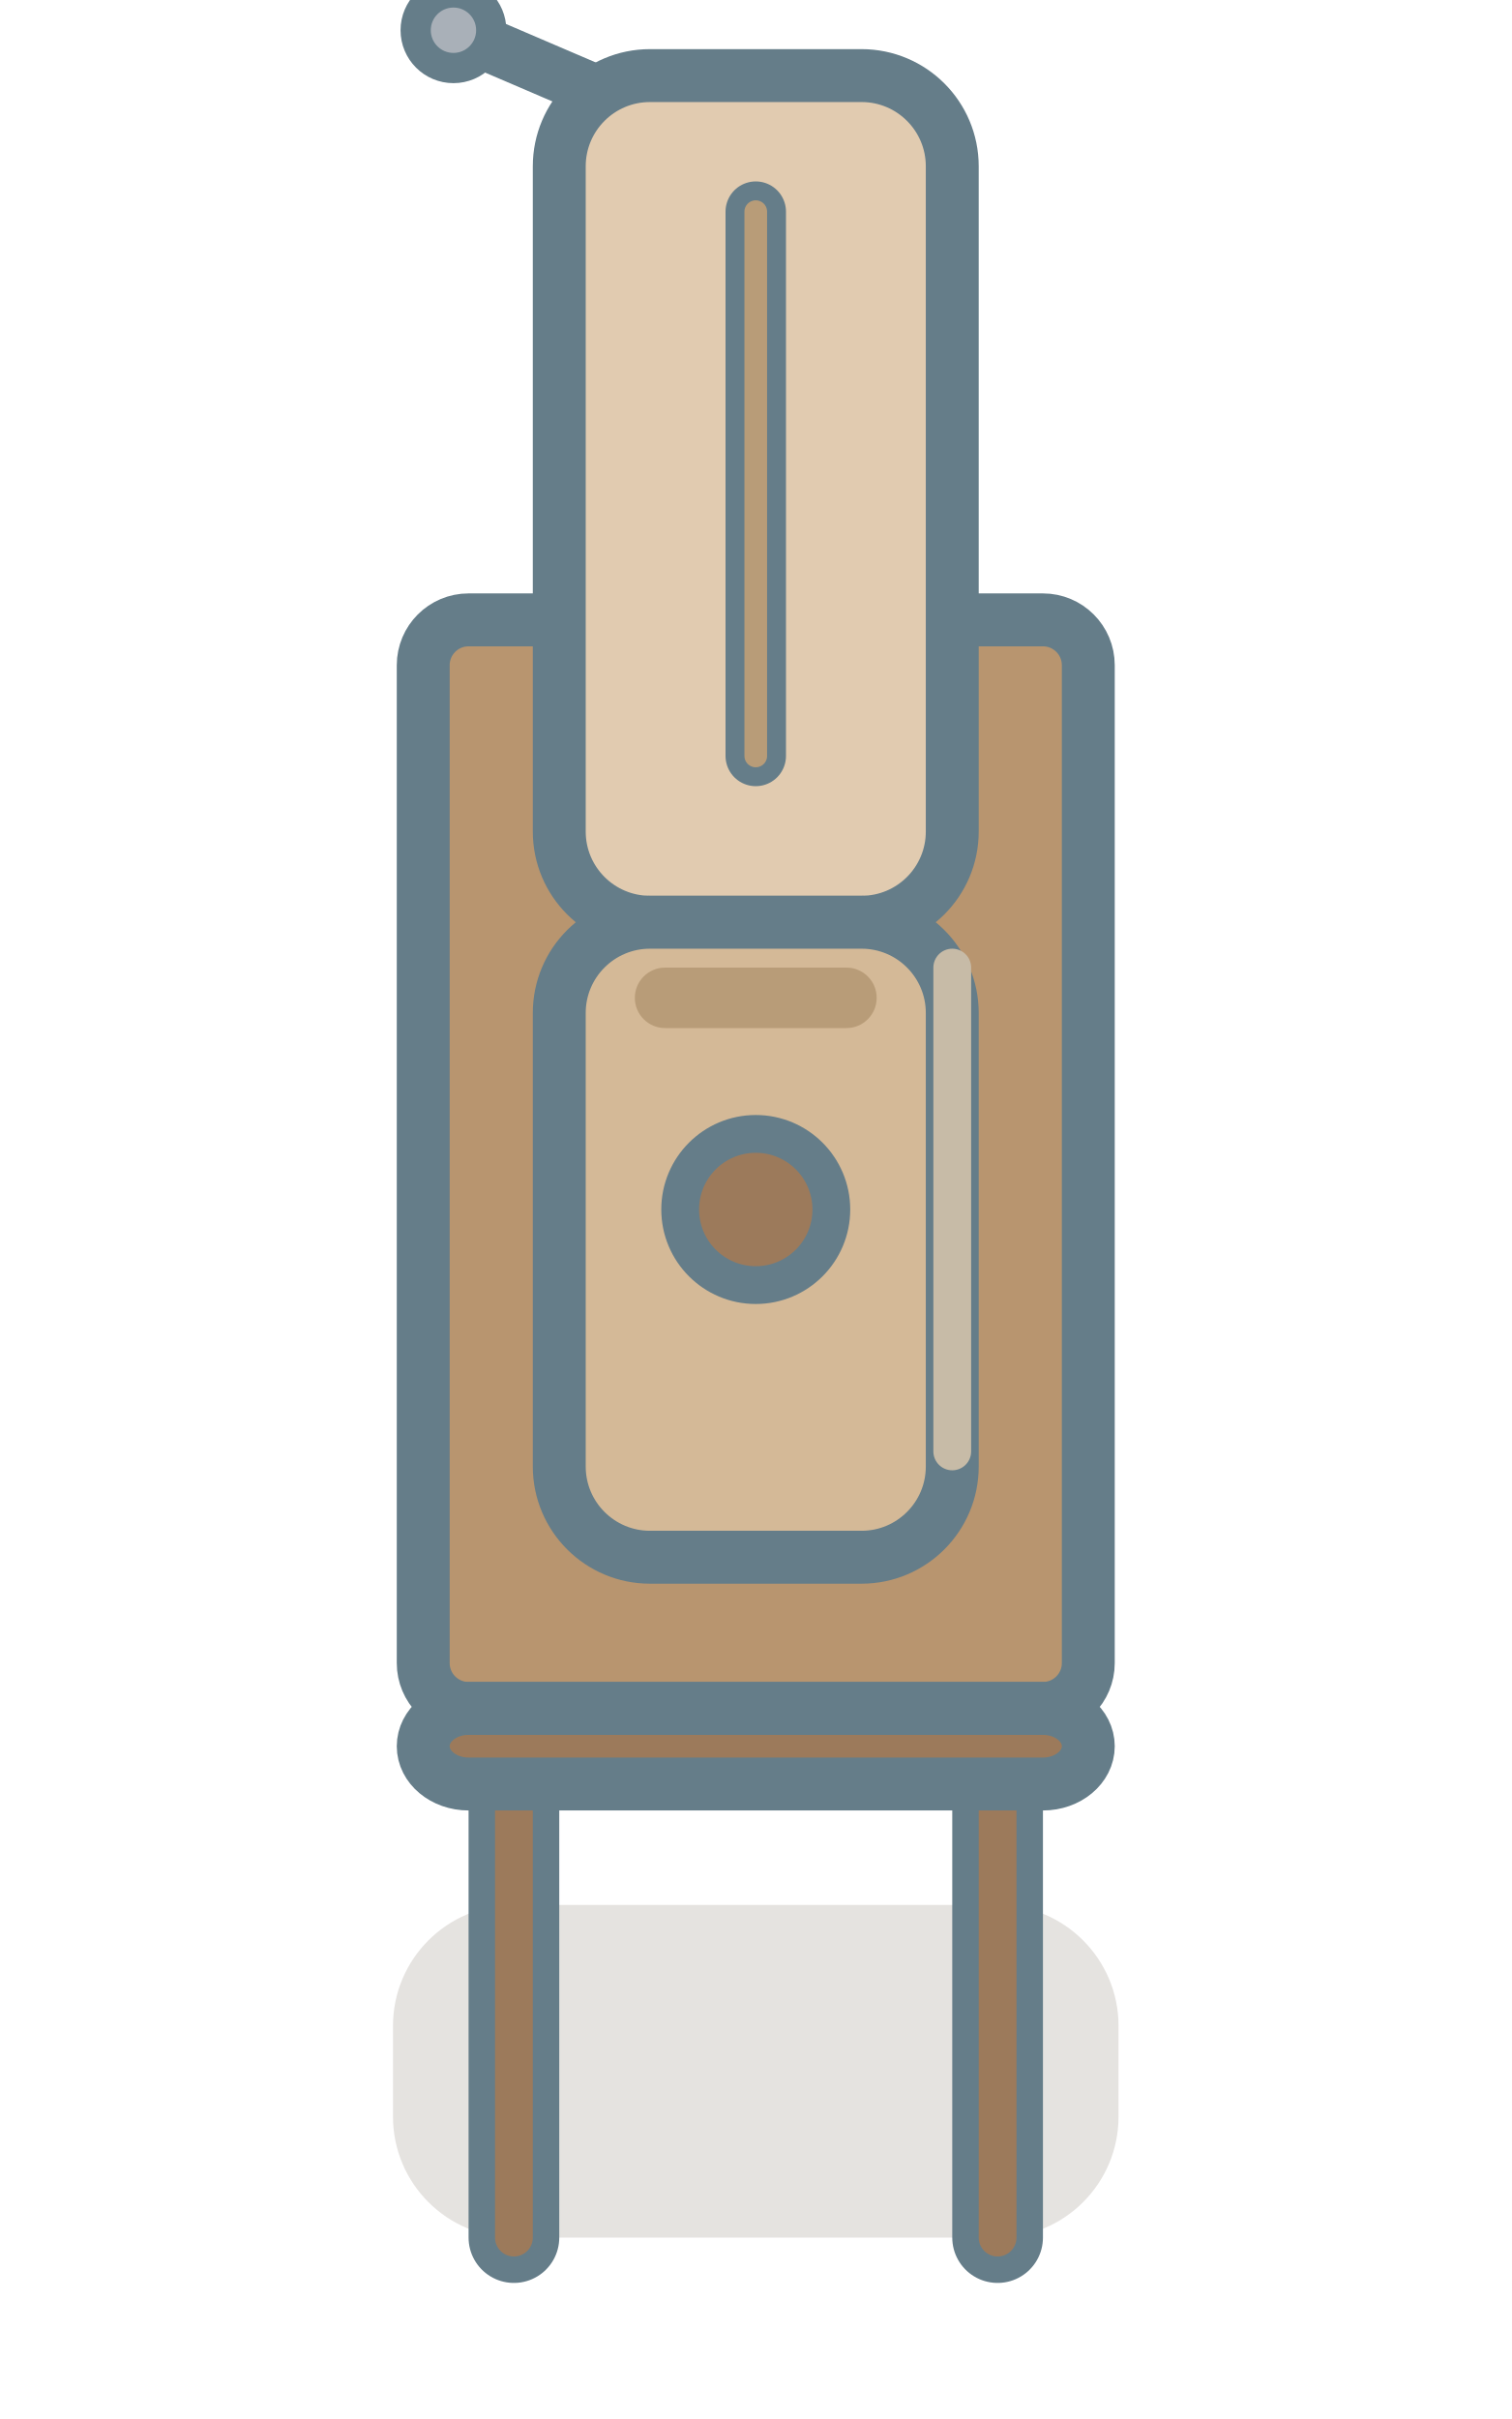
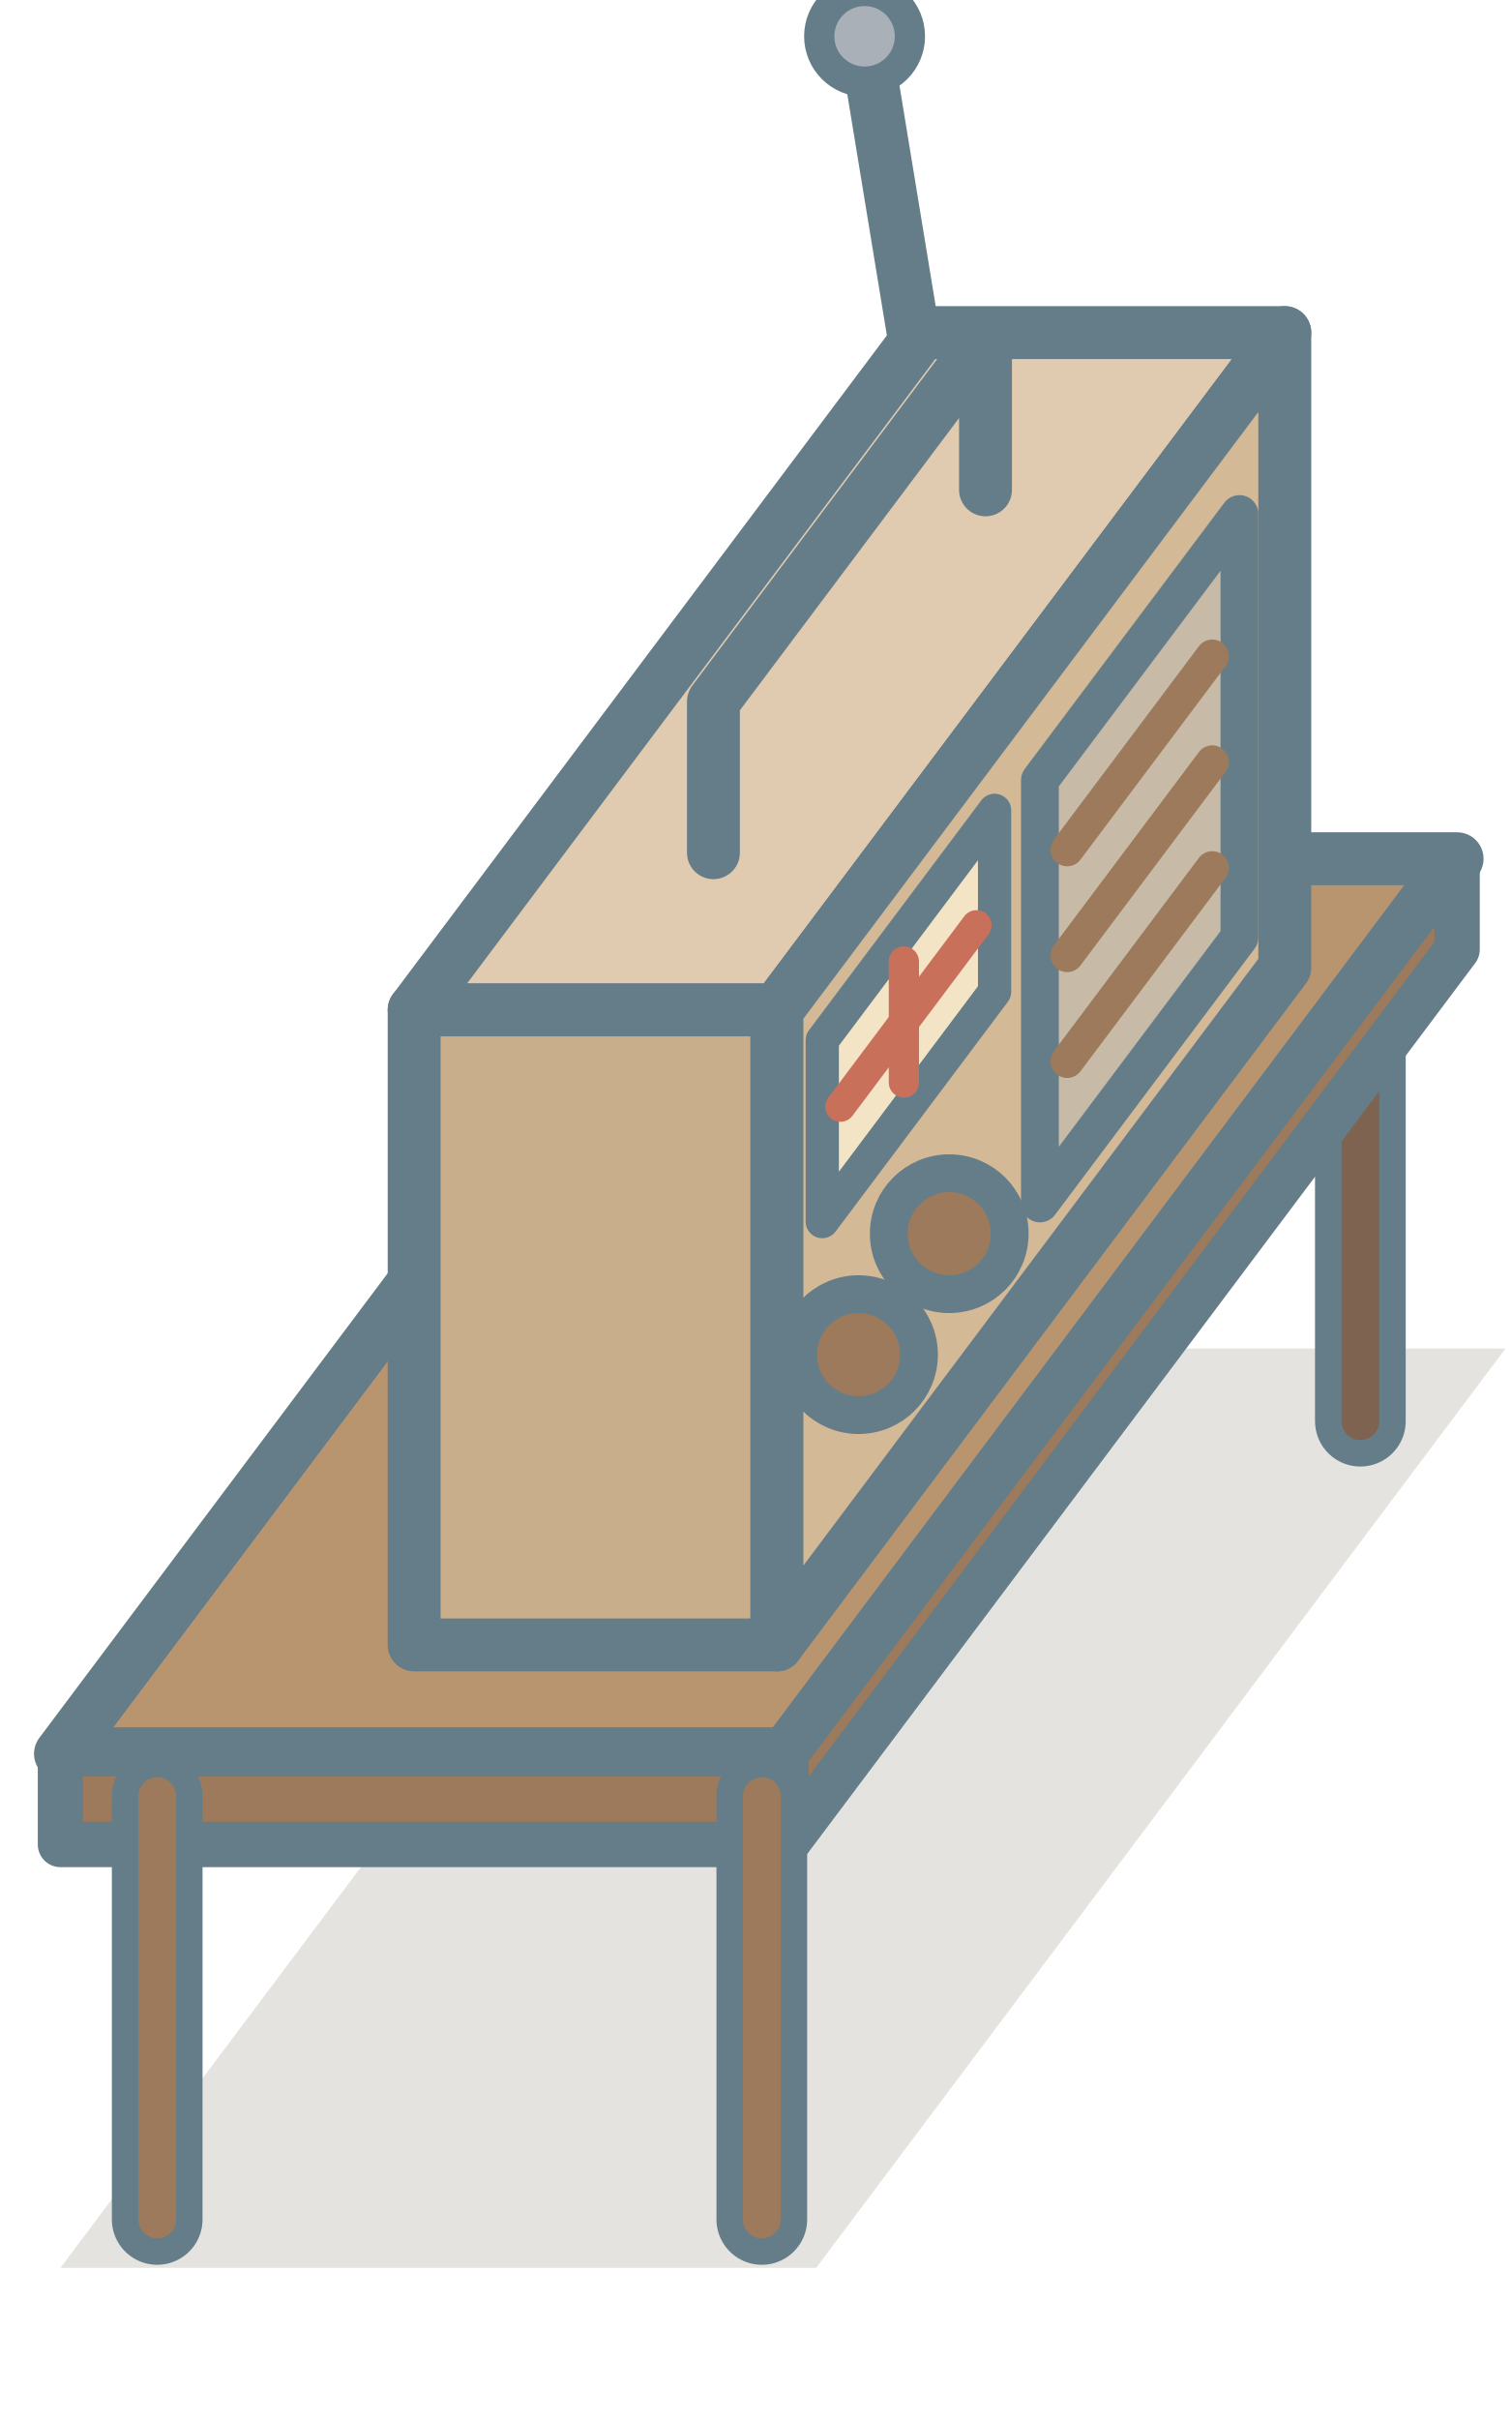
<svg xmlns="http://www.w3.org/2000/svg" viewBox="0 0 100 160">
  <g stroke-linejoin="round" stroke-linecap="round">
-     <rect x="26" y="126" width="48" height="22" rx="8" fill="#5a4a3a" opacity="0.16" />
-     <path d="M34 114L34 148" stroke="#657D89" stroke-width="6" fill="none" />
-     <path d="M34 114L34 148" stroke="#9C7A5B" stroke-width="2.5" fill="none" />
-     <path d="M66 114L66 148" stroke="#657D89" stroke-width="6" fill="none" />
-     <path d="M66 114L66 148" stroke="#9C7A5B" stroke-width="2.5" fill="none" />
-     <rect x="28" y="41" width="44" height="72" rx="3" fill="#B8956F" stroke="#657D89" stroke-width="3.5" />
-     <rect x="28" y="113" width="44" height="5" rx="3" fill="#9C7A5B" stroke="#657D89" stroke-width="3.5" />
-     <path d="M44 8L30 2" stroke="#657D89" stroke-width="3.5" fill="none" />
-     <circle cx="30" cy="2" r="2.5" fill="#A9B0B8" stroke="#657D89" stroke-width="2" />
-     <rect x="37" y="5" width="26" height="56" rx="6" fill="#E1CBB0" stroke="#657D89" stroke-width="3.5" />
-     <rect x="37" y="61" width="26" height="42" rx="6" fill="#D4B997" stroke="#657D89" stroke-width="3.5" />
-     <path d="M50 14L50 50" stroke="#657D89" stroke-width="4" fill="none" />
-     <path d="M50 14L50 50" stroke="#B89C78" stroke-width="1.5" fill="none" />
-     <circle cx="50" cy="80" r="5" fill="#9C7A5B" stroke="#657D89" stroke-width="2.5" />
-     <rect x="42" y="64" width="16" height="4" rx="2" fill="#B89C78" stroke="#657D89" stroke-width="0" />
-     <path d="M63 64L63 96" stroke="#C7BBA7" stroke-width="2.5" fill="none" />
+     <polygon points="4.0,150.0 54.0,150.0 99.6,89.2 49.6,89.2" fill="#5a4a3a" opacity=".16" />
+     <path d="M90.0 94.0L90.0 66.0" fill="none" stroke="#657D89" stroke-width="6" />
+     <path d="M90.0 94.0L90.0 66.0" fill="none" stroke="#7E6450" stroke-width="2.5" />
+     <path d="M50.0 94.0L50.0 66.0" fill="none" stroke="#657D89" stroke-width="6" />
+     <path d="M50.0 94.0L50.0 66.0" fill="none" stroke="#7E6450" stroke-width="2.5" />
+     <polygon points="4.0,116.0 52.0,116.0 96.4,56.8 48.4,56.8" fill="#B8956F" stroke="#657D89" stroke-width="3.5" />
+     <polygon points="52.0,116.0 96.4,56.8 96.4,62.8 52.0,122.0" fill="#9C7A5B" stroke="#657D89" stroke-width="3" />
+     <polygon points="4.0,116.0 52.0,116.0 52.0,122.0 4.0,122.0" fill="#9C7A5B" stroke="#657D89" stroke-width="3" />
+     <path d="M10.4 146.8L10.4 118.8" fill="none" stroke="#657D89" stroke-width="6" />
+     <path d="M10.4 146.8L10.4 118.8" fill="none" stroke="#9C7A5B" stroke-width="2.5" />
+     <path d="M50.4 146.8L50.4 118.8" fill="none" stroke="#657D89" stroke-width="6" />
+     <path d="M50.4 146.8L50.4 118.8" fill="none" stroke="#9C7A5B" stroke-width="2.5" />
+     <path d="M61.6 29.2L57.2 2.4" fill="none" stroke="#657D89" stroke-width="3.5" />
+     <circle cx="57.2" cy="2.4" r="3" fill="#A9B0B8" stroke="#657D89" stroke-width="2" />
+     <polygon points="27.4,66.8 51.4,66.8 85.0,22.0 61.0,22.0" fill="#E1CBB0" stroke="#657D89" stroke-width="3.5" />
+     <polygon points="27.4,108.8 51.4,108.8 51.4,66.8 27.4,66.8" fill="#C9AE8C" stroke="#657D89" stroke-width="3.5" />
+     <polygon points="51.4,108.8 85.0,64.0 85.0,22.0 51.4,66.8" fill="#D4B997" stroke="#657D89" stroke-width="3.5" />
+     <path d="M47.2 56.4L47.2 46.4L65.2 22.4L65.2 32.4" fill="none" stroke="#657D89" stroke-width="3.5" />
+     <polygon points="68.8,79.6 82.0,62.0 82.0,34.0 68.8,51.6" fill="#C7BBA7" stroke="#657D89" stroke-width="2.5" />
+     <path d="M70.6 70.2L80.2 57.4" fill="none" stroke="#9C7A5B" stroke-width="2.2" />
+     <path d="M70.6 63.2L80.2 50.4" fill="none" stroke="#9C7A5B" stroke-width="2.2" />
+     <path d="M70.6 56.2L80.2 43.4" fill="none" stroke="#9C7A5B" stroke-width="2.2" />
+     <polygon points="54.4,80.8 65.8,65.6 65.8,53.6 54.4,68.8" fill="#F4E4C6" stroke="#657D89" stroke-width="2.2" />
+     <path d="M59.8 71.6L59.8 63.6" fill="none" stroke="#C9705A" stroke-width="2" />
+     <path d="M55.6 73.2L64.6 61.2" fill="none" stroke="#C9705A" stroke-width="2" />
+     <circle cx="56.8" cy="89.6" r="4" fill="#9C7A5B" stroke="#657D89" stroke-width="2.5" />
+     <circle cx="62.8" cy="81.6" r="4" fill="#9C7A5B" stroke="#657D89" stroke-width="2.5" />
  </g>
</svg>
